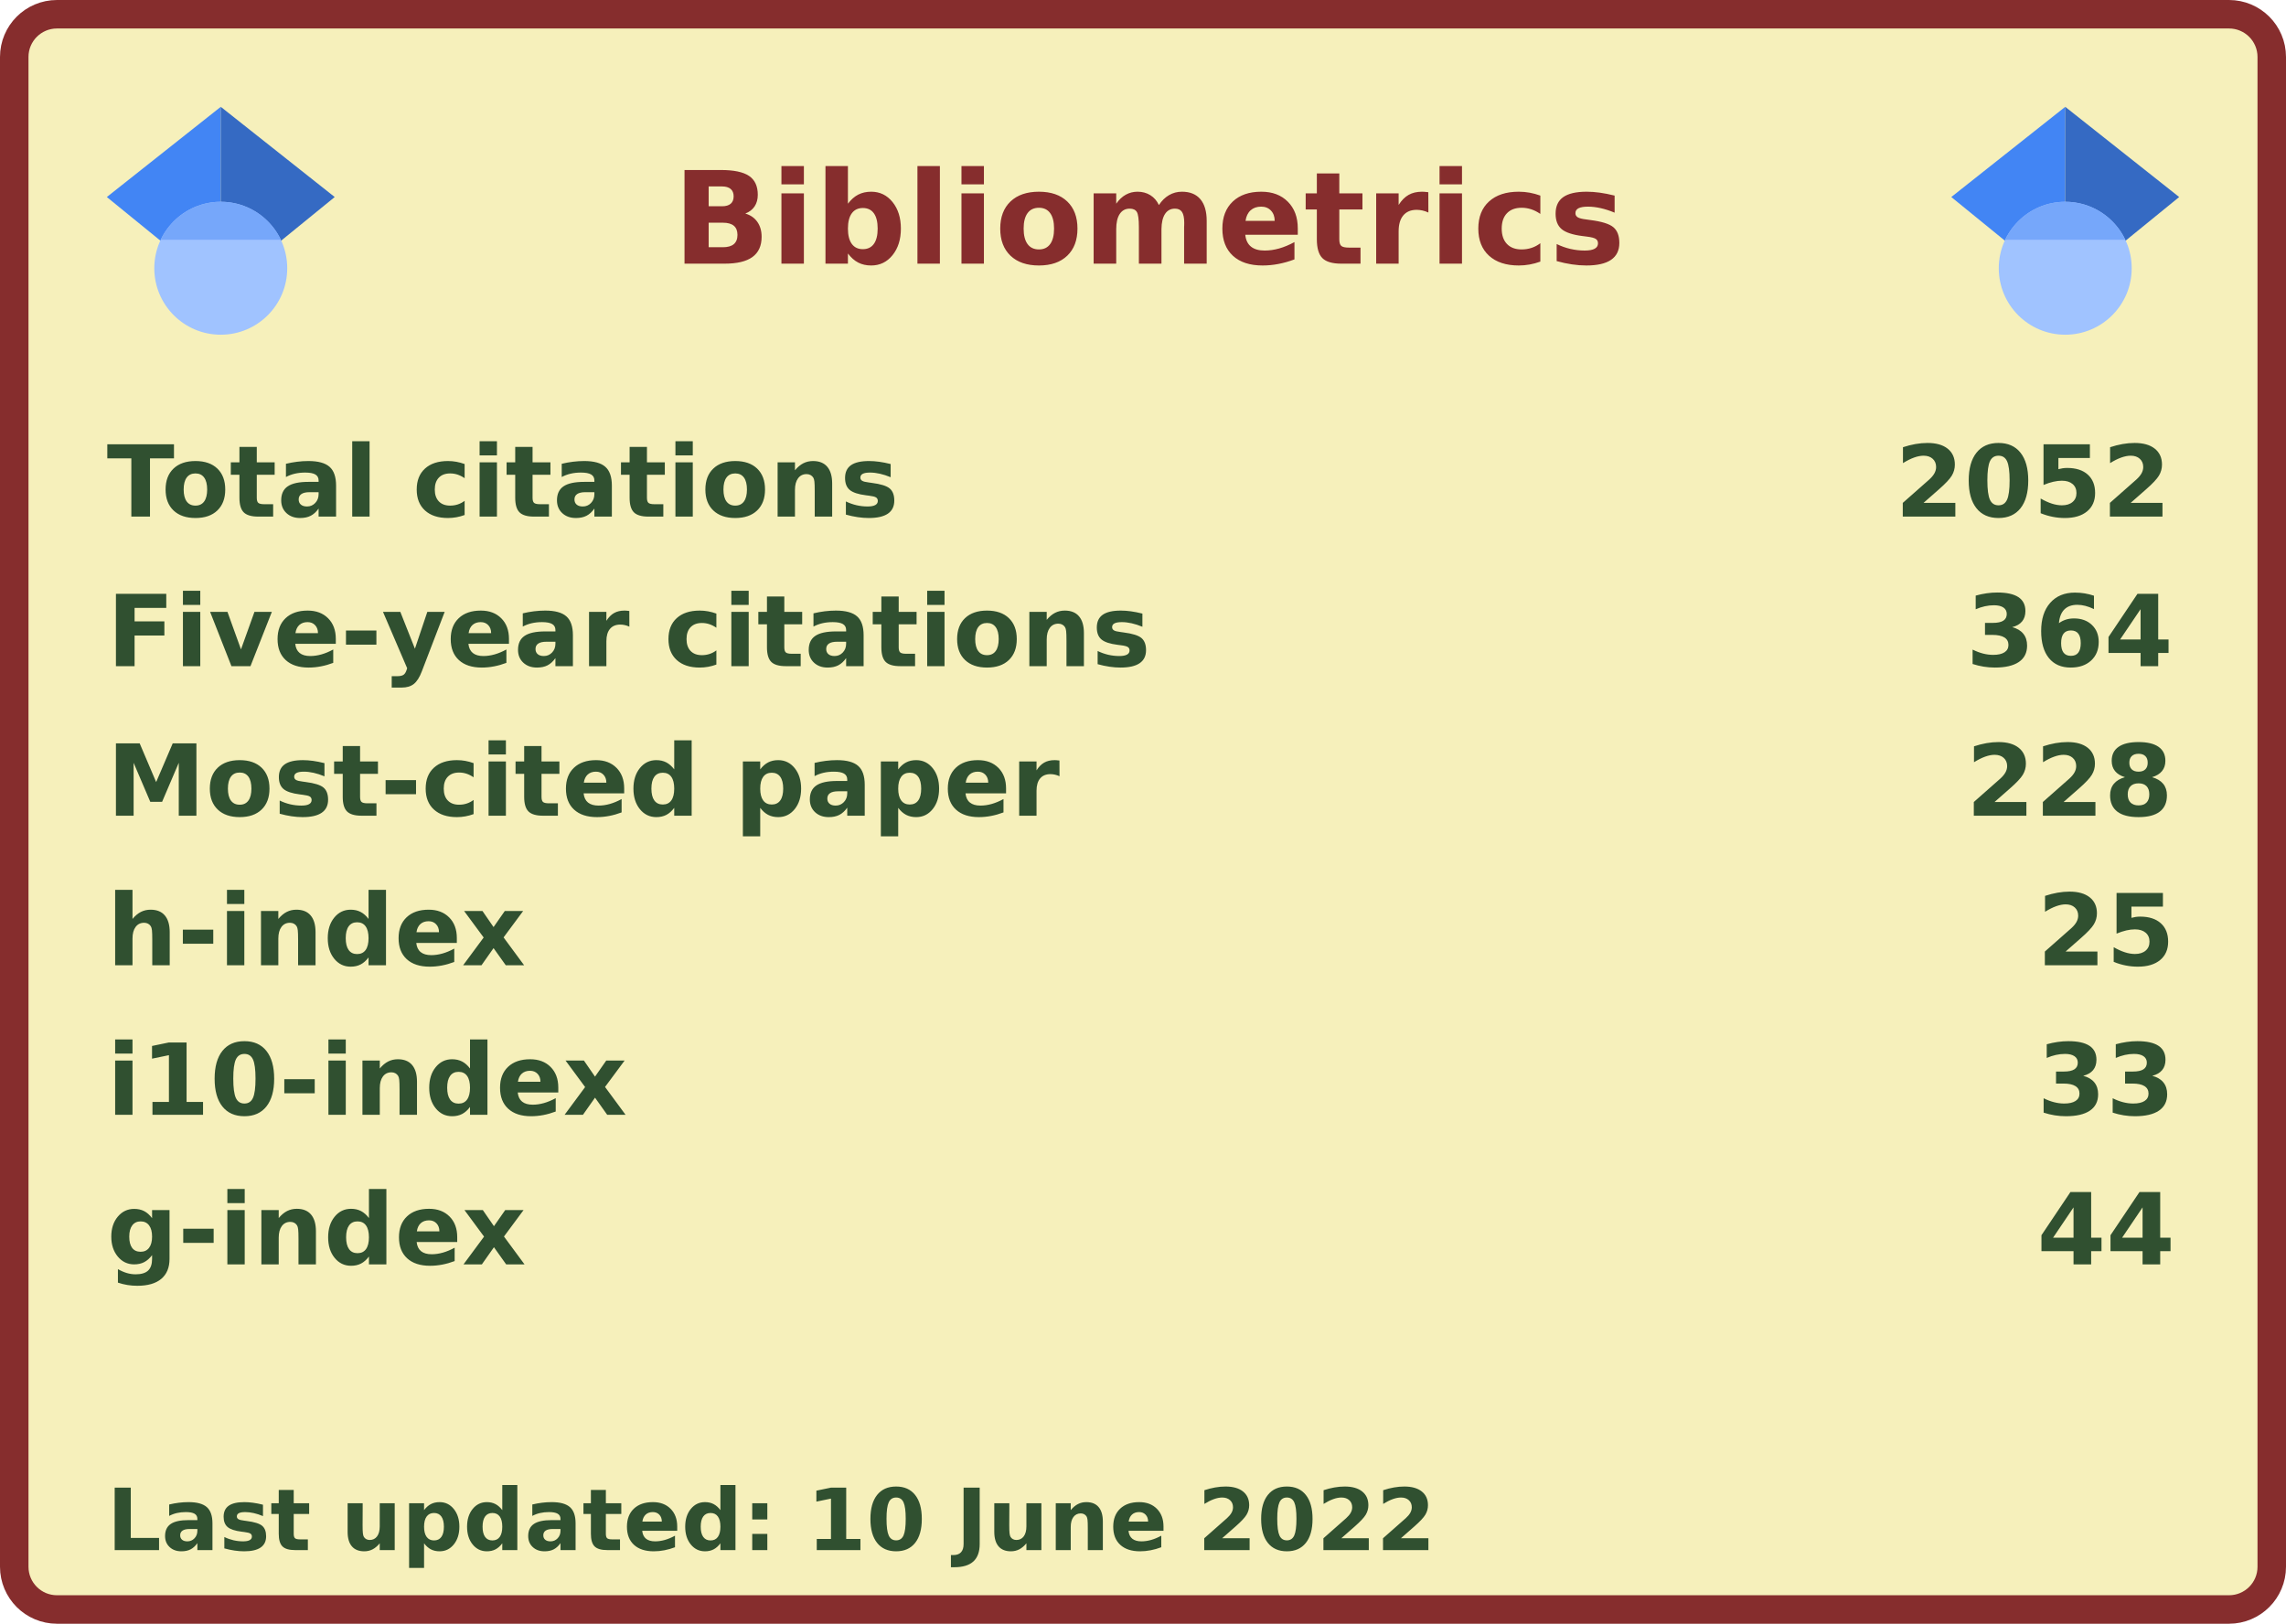
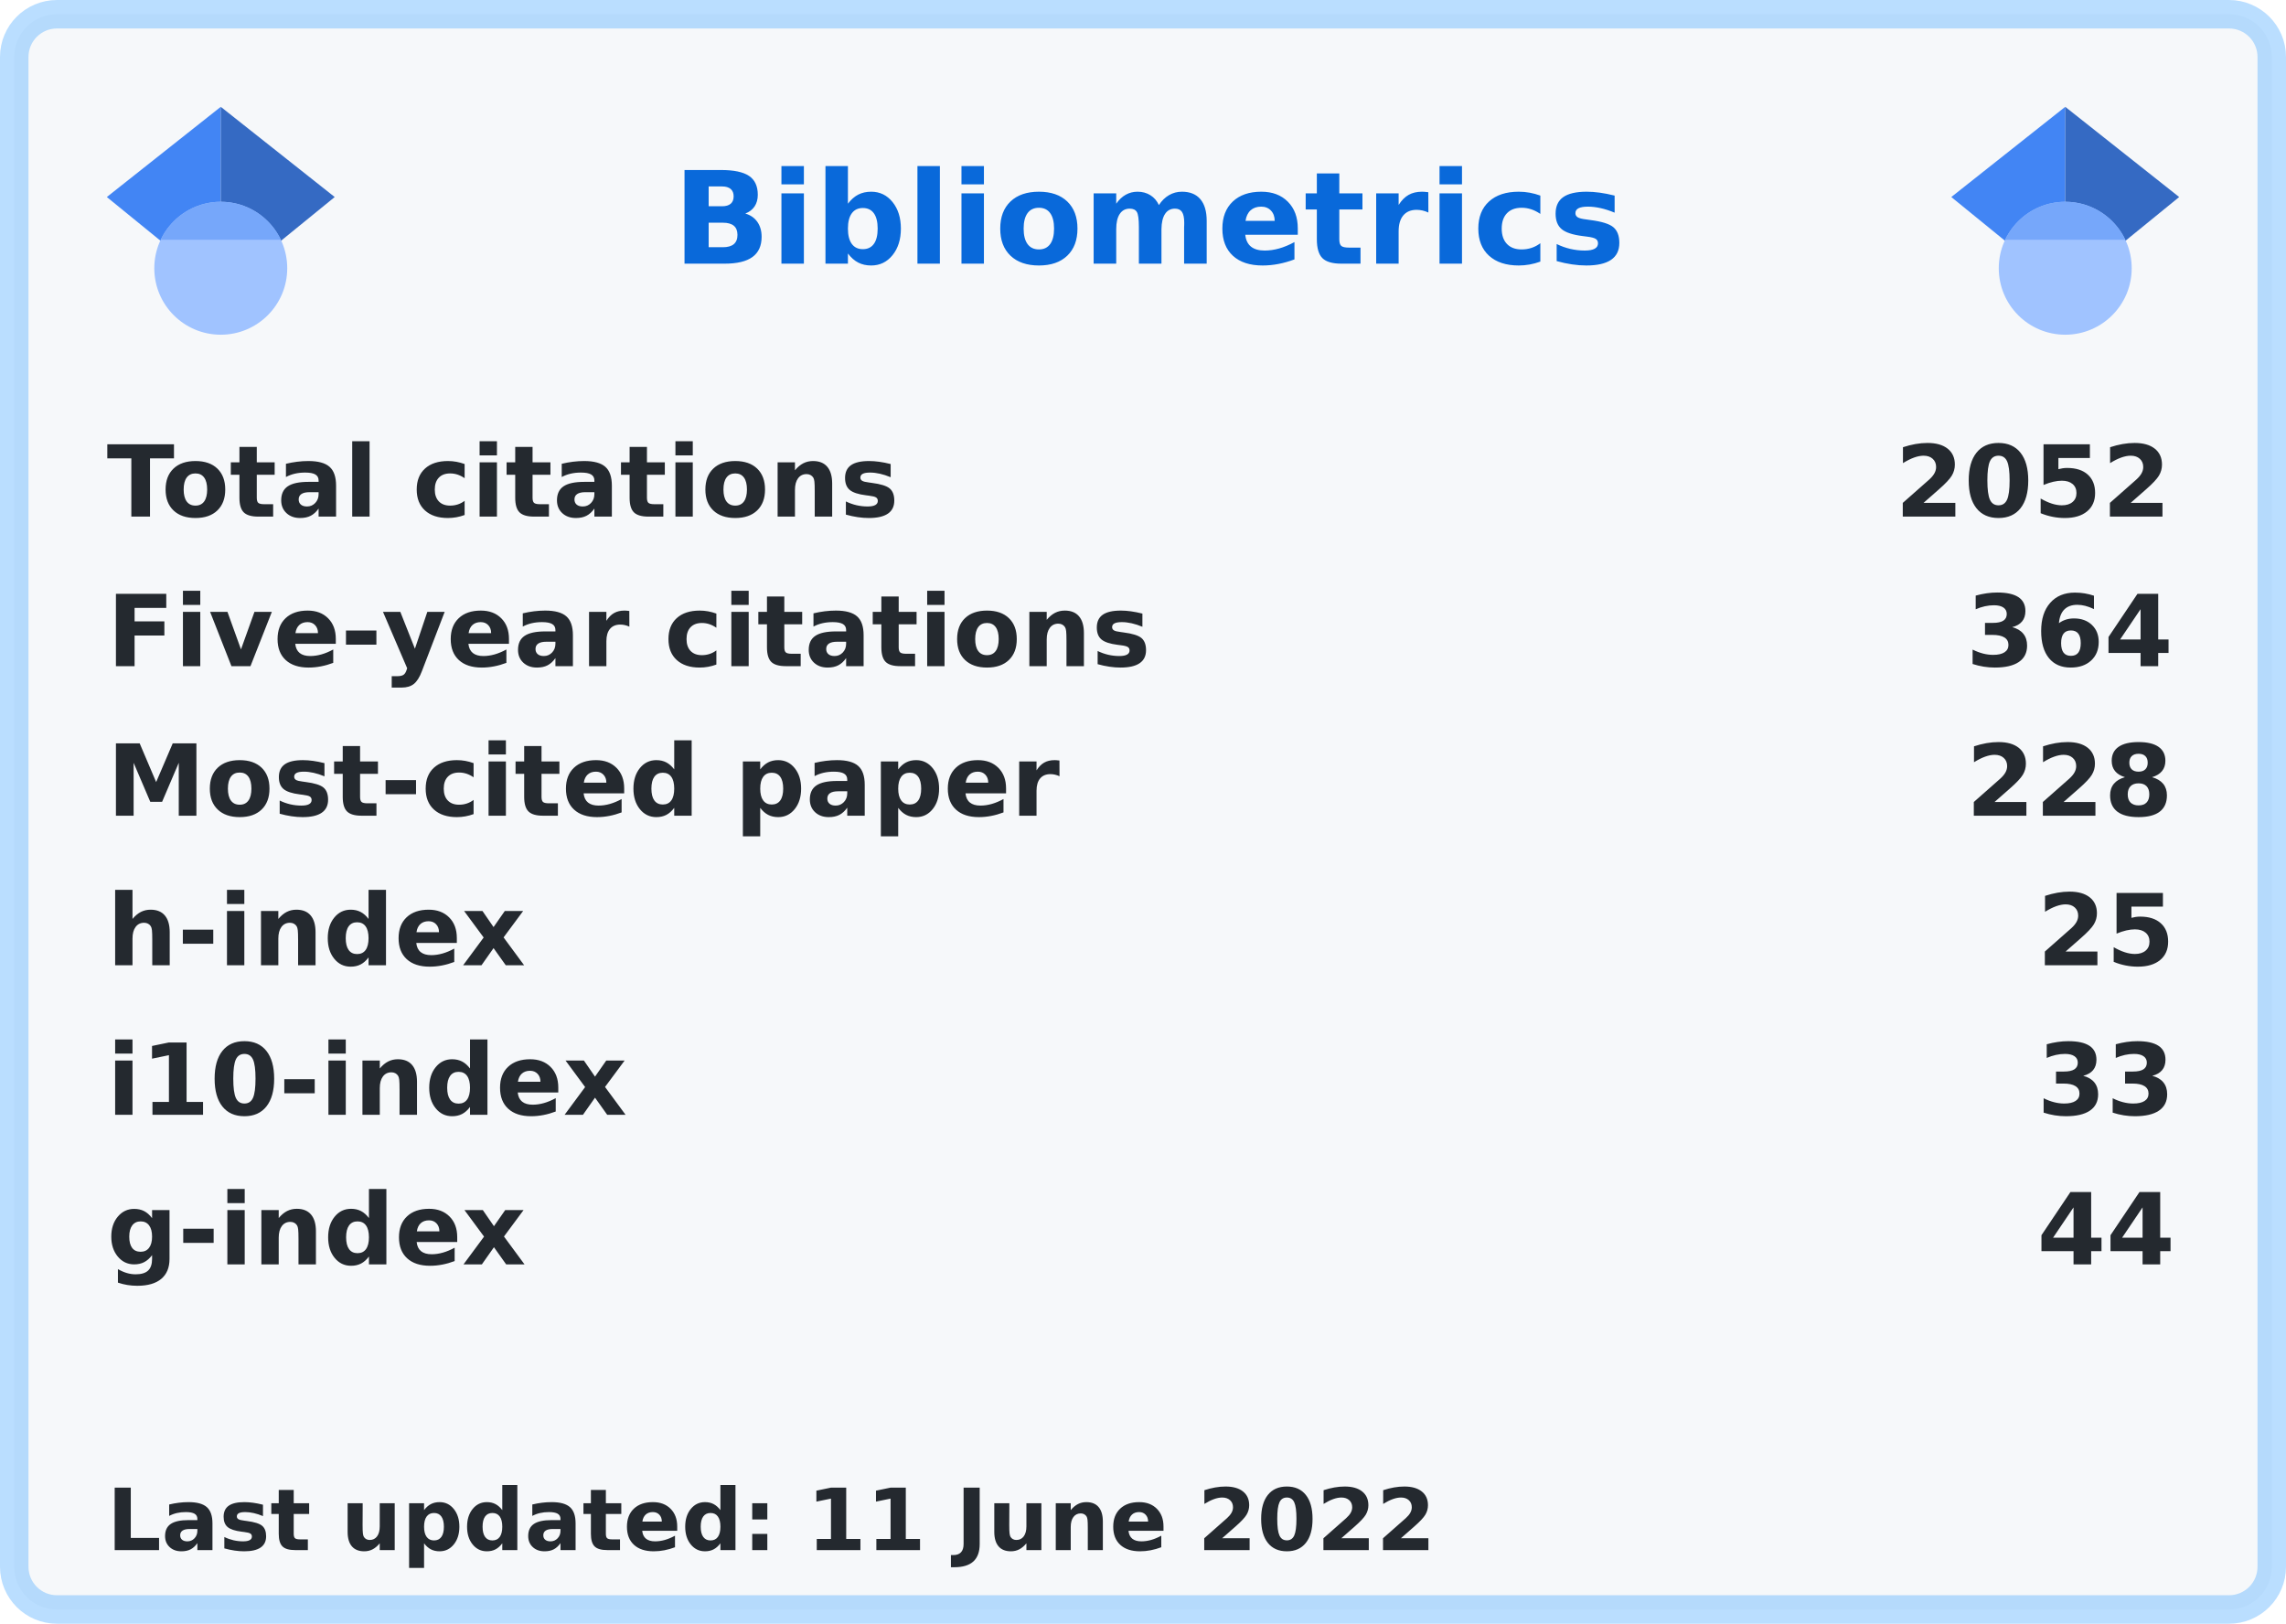
<svg xmlns="http://www.w3.org/2000/svg" width="321" height="228" viewBox="0 0 321 228" lang="en" xml:lang="en">
-   <rect x="2" y="2" stroke-width="4" rx="6" width="317" height="224" stroke="#862d2d" fill="#f6f0bb" />
+   <rect x="2" y="2" stroke-width="4" rx="6" width="317" height="224" stroke="rgba(84,174,255,0.4)" fill="#f6f8fa" />
  <g font-weight="600" font-size="110pt" font-family="Verdana,Geneva,DejaVu Sans,sans-serif" text-rendering="geometricPrecision">
-     <text x="768" y="301" lengthAdjust="spacingAndGlyphs" textLength="1074" transform="scale(0.123)" fill="#862d2d">Bibliometrics</text>
-     <g fill="#305030">
+     <text x="768" y="301" lengthAdjust="spacingAndGlyphs" textLength="1074" transform="scale(0.123)" fill="#0969da">Bibliometrics</text>
+     <g fill="#24292f">
      <g transform="translate(15, 60)">
        <g transform="scale(0.095)">
          <text lengthAdjust="spacingAndGlyphs" textLength="1170" x="0" y="132">Total citations</text>
          <text lengthAdjust="spacingAndGlyphs" textLength="420" x="2643" y="132">2052</text>
        </g>
      </g>
      <g transform="translate(15, 81)">
        <g transform="scale(0.095)">
          <text lengthAdjust="spacingAndGlyphs" textLength="1524" x="0" y="132">Five-year citations</text>
          <text lengthAdjust="spacingAndGlyphs" textLength="315" x="2748" y="132">364</text>
        </g>
      </g>
      <g transform="translate(15, 102)">
        <g transform="scale(0.095)">
          <text lengthAdjust="spacingAndGlyphs" textLength="1395" x="0" y="132">Most-cited paper</text>
          <text lengthAdjust="spacingAndGlyphs" textLength="315" x="2748" y="132">228</text>
        </g>
      </g>
      <g transform="translate(15, 123)">
        <g transform="scale(0.095)">
          <text lengthAdjust="spacingAndGlyphs" textLength="621" x="0" y="132">h-index</text>
          <text lengthAdjust="spacingAndGlyphs" textLength="210" x="2853" y="132">25</text>
        </g>
      </g>
      <g transform="translate(15, 144)">
        <g transform="scale(0.095)">
          <text lengthAdjust="spacingAndGlyphs" textLength="772" x="0" y="132">i10-index</text>
          <text lengthAdjust="spacingAndGlyphs" textLength="210" x="2853" y="132">33</text>
        </g>
      </g>
      <g transform="translate(15, 165)">
        <g transform="scale(0.095)">
          <text lengthAdjust="spacingAndGlyphs" textLength="621" x="0" y="132">g-index</text>
          <text lengthAdjust="spacingAndGlyphs" textLength="210" x="2853" y="132">44</text>
        </g>
      </g>
      <g transform="translate(15, 207)">
        <g transform="scale(0.082)">
-           <text lengthAdjust="spacingAndGlyphs" textLength="2279" x="0" y="130">Last updated: 10 June 2022</text>
+           <text lengthAdjust="spacingAndGlyphs" textLength="2279" x="0" y="130">Last updated: 11 June 2022</text>
        </g>
      </g>
      <svg x="15" y="15" width="32" height="32" viewBox="0 0 512 512">
        <path fill="#4285f4" d="M256 411.12L0 202.667 256 0z" />
        <path fill="#356ac3" d="M256 411.12l256-208.453L256 0z" />
        <circle fill="#a0c3ff" cx="256" cy="362.667" r="149.333" />
        <path fill="#76a7fa" d="M121.037 298.667c23.968-50.453 75.392-85.334 134.963-85.334s110.995 34.881 134.963 85.334H121.037z" />
      </svg>
      <svg x="274" y="15" width="32" height="32" viewBox="0 0 512 512">
        <path fill="#4285f4" d="M256 411.12L0 202.667 256 0z" />
        <path fill="#356ac3" d="M256 411.12l256-208.453L256 0z" />
        <circle fill="#a0c3ff" cx="256" cy="362.667" r="149.333" />
        <path fill="#76a7fa" d="M121.037 298.667c23.968-50.453 75.392-85.334 134.963-85.334s110.995 34.881 134.963 85.334H121.037z" />
      </svg>
    </g>
  </g>
</svg>
